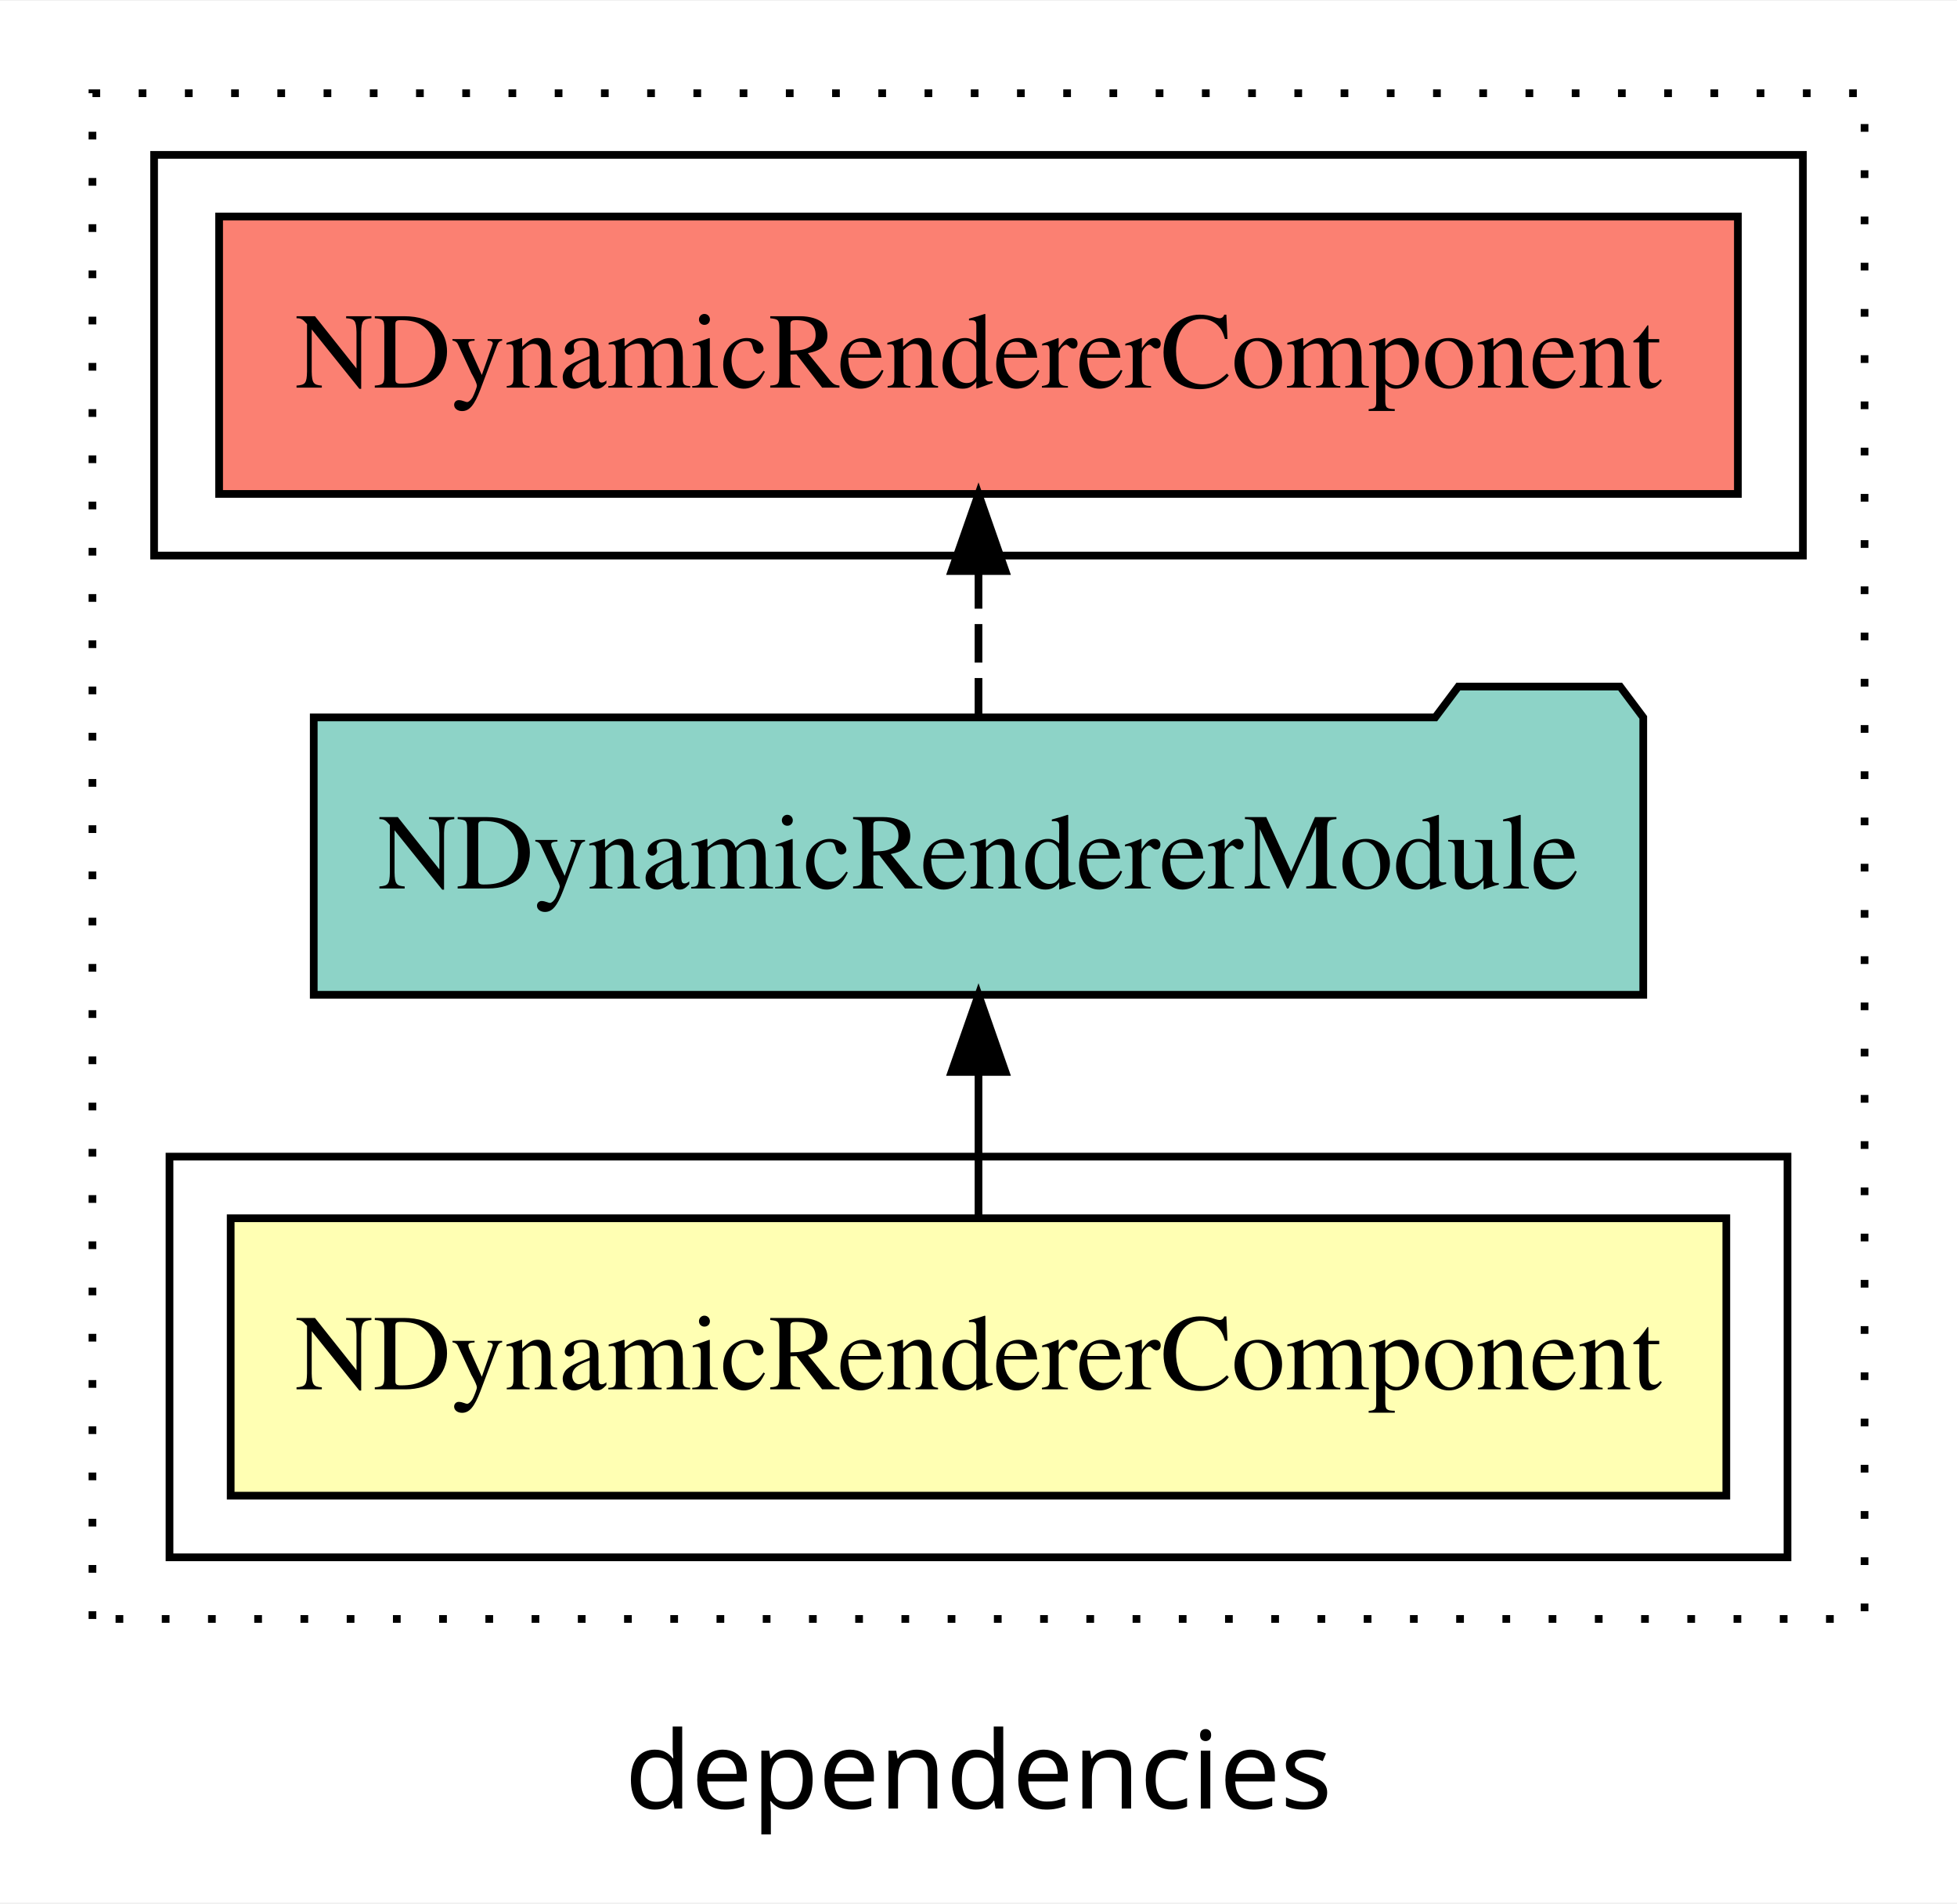
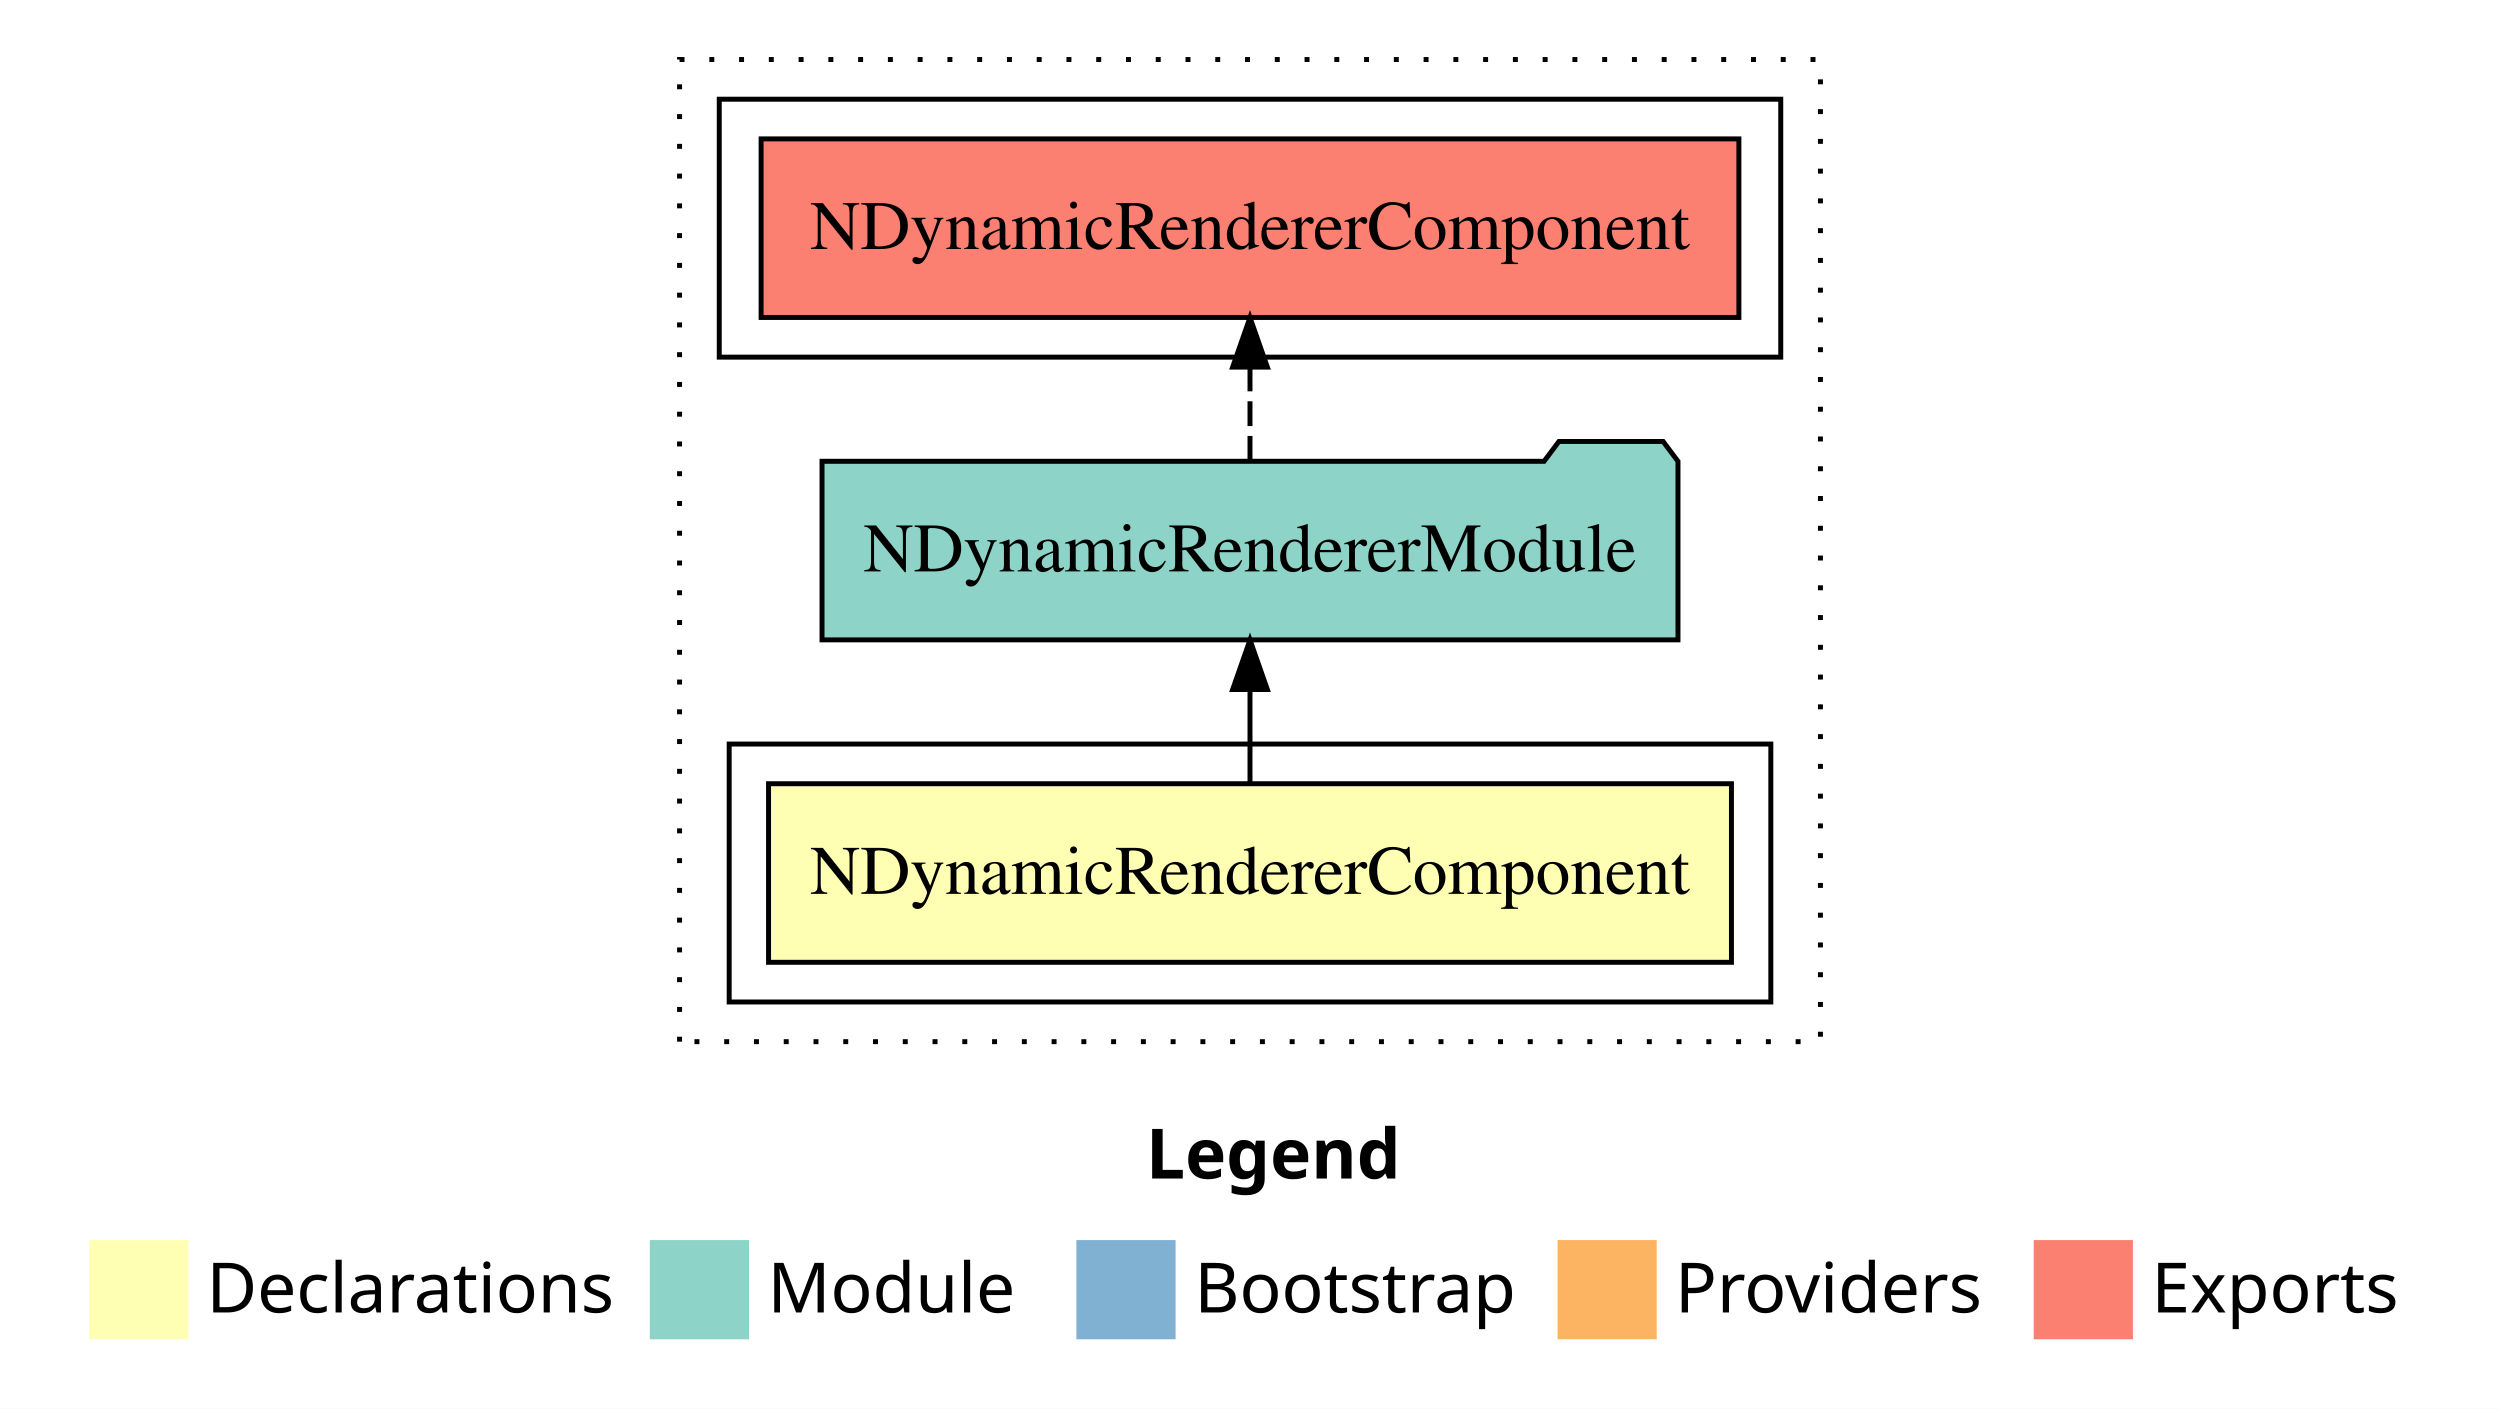
- <svg xmlns="http://www.w3.org/2000/svg" width="254pt" height="247pt" viewBox="0.00 0.00 254.00 246.80">
-   <g id="graph0" class="graph" transform="scale(1 1) rotate(0) translate(4 242.8)">
-     <polygon fill="white" stroke="transparent" points="-4,4 -4,-242.8 250,-242.8 250,4 -4,4" />
-     <text text-anchor="middle" x="123" y="-8.2" font-family="sans-serif" font-size="14.00">dependencies</text>
+ <svg xmlns="http://www.w3.org/2000/svg" width="504pt" height="284pt" viewBox="0.00 0.00 504.00 284.00">
+   <g id="graph0" class="graph" transform="scale(1 1) rotate(0) translate(4 280)">
+     <polygon fill="white" stroke="transparent" points="-4,4 -4,-280 500,-280 500,4 -4,4" />
+     <text text-anchor="start" x="227.01" y="-42.4" font-family="Times-12" font-weight="bold" font-size="14.00">Legend</text>
+     <polygon fill="#ffffb3" stroke="transparent" points="14,-10 14,-30 34,-30 34,-10 14,-10" />
+     <text text-anchor="start" x="37.63" y="-15.4" font-family="Times-12" font-size="14.00">  Declarations</text>
+     <polygon fill="#8dd3c7" stroke="transparent" points="127,-10 127,-30 147,-30 147,-10 127,-10" />
+     <text text-anchor="start" x="150.73" y="-15.4" font-family="Times-12" font-size="14.00">  Module</text>
+     <polygon fill="#80b1d3" stroke="transparent" points="213,-10 213,-30 233,-30 233,-10 213,-10" />
+     <text text-anchor="start" x="236.78" y="-15.4" font-family="Times-12" font-size="14.00">  Bootstrap</text>
+     <polygon fill="#fdb462" stroke="transparent" points="310,-10 310,-30 330,-30 330,-10 310,-10" />
+     <text text-anchor="start" x="333.67" y="-15.4" font-family="Times-12" font-size="14.00">  Providers</text>
+     <polygon fill="#fb8072" stroke="transparent" points="406,-10 406,-30 426,-30 426,-10 406,-10" />
+     <text text-anchor="start" x="429.73" y="-15.4" font-family="Times-12" font-size="14.00">  Exports</text>
    <g id="clust1" class="cluster">
-       <polygon fill="none" stroke="black" stroke-dasharray="1,5" points="8,-32.8 8,-230.8 238,-230.8 238,-32.8 8,-32.8" />
+       <polygon fill="none" stroke="black" stroke-dasharray="1,5" points="133,-70 133,-268 363,-268 363,-70 133,-70" />
+     </g>
+     <g id="clust2" class="cluster">
+       <polygon fill="none" stroke="black" points="143,-78 143,-130 353,-130 353,-78 143,-78" />
    </g>
    <g id="clust5" class="cluster">
-       <polygon fill="none" stroke="black" points="16,-170.8 16,-222.8 230,-222.8 230,-170.8 16,-170.8" />
-     </g>
-     <g id="clust2" class="cluster">
-       <polygon fill="none" stroke="black" points="18,-40.8 18,-92.8 228,-92.8 228,-40.8 18,-40.8" />
+       <polygon fill="none" stroke="black" points="141,-208 141,-260 355,-260 355,-208 141,-208" />
    </g>
    <g id="node1" class="node">
-       <polygon fill="#ffffb3" stroke="black" points="220.06,-84.8 25.94,-84.8 25.94,-48.8 220.06,-48.8 220.06,-84.8" />
-       <text text-anchor="middle" x="123" y="-62.6" font-family="Times,serif" font-size="14.00">NDynamicRendererComponent</text>
+       <polygon fill="#ffffb3" stroke="black" points="345.06,-122 150.94,-122 150.94,-86 345.06,-86 345.06,-122" />
+       <text text-anchor="middle" x="248" y="-99.8" font-family="Times,serif" font-size="14.00">NDynamicRendererComponent</text>
    </g>
    <g id="node2" class="node">
-       <polygon fill="#8dd3c7" stroke="black" points="209.28,-149.8 206.28,-153.8 185.28,-153.8 182.28,-149.8 36.72,-149.8 36.72,-113.8 209.28,-113.8 209.28,-149.8" />
-       <text text-anchor="middle" x="123" y="-127.6" font-family="Times,serif" font-size="14.00">NDynamicRendererModule</text>
+       <polygon fill="#8dd3c7" stroke="black" points="334.28,-187 331.28,-191 310.28,-191 307.28,-187 161.72,-187 161.72,-151 334.28,-151 334.28,-187" />
+       <text text-anchor="middle" x="248" y="-164.8" font-family="Times,serif" font-size="14.00">NDynamicRendererModule</text>
    </g>
    <g id="edge1" class="edge">
-       <path fill="none" stroke="black" d="M123,-84.91C123,-84.91 123,-103.79 123,-103.79" />
-       <polygon fill="black" stroke="black" points="119.5,-103.79 123,-113.79 126.5,-103.79 119.5,-103.79" />
+       <path fill="none" stroke="black" d="M248,-122.11C248,-122.11 248,-140.99 248,-140.99" />
+       <polygon fill="black" stroke="black" points="244.5,-140.99 248,-150.99 251.5,-140.99 244.5,-140.99" />
    </g>
    <g id="node3" class="node">
-       <polygon fill="#fb8072" stroke="black" points="221.56,-214.8 24.44,-214.8 24.44,-178.8 221.56,-178.8 221.56,-214.8" />
-       <text text-anchor="middle" x="123" y="-192.6" font-family="Times,serif" font-size="14.00">NDynamicRendererComponent </text>
+       <polygon fill="#fb8072" stroke="black" points="346.56,-252 149.44,-252 149.44,-216 346.56,-216 346.56,-252" />
+       <text text-anchor="middle" x="248" y="-229.8" font-family="Times,serif" font-size="14.00">NDynamicRendererComponent </text>
    </g>
    <g id="edge2" class="edge">
-       <path fill="none" stroke="black" stroke-dasharray="5,2" d="M123,-149.91C123,-149.91 123,-168.79 123,-168.79" />
-       <polygon fill="black" stroke="black" points="119.5,-168.79 123,-178.79 126.5,-168.79 119.5,-168.79" />
+       <path fill="none" stroke="black" stroke-dasharray="5,2" d="M248,-187.11C248,-187.11 248,-205.99 248,-205.99" />
+       <polygon fill="black" stroke="black" points="244.5,-205.99 248,-215.99 251.5,-205.99 244.5,-205.99" />
    </g>
  </g>
</svg>
